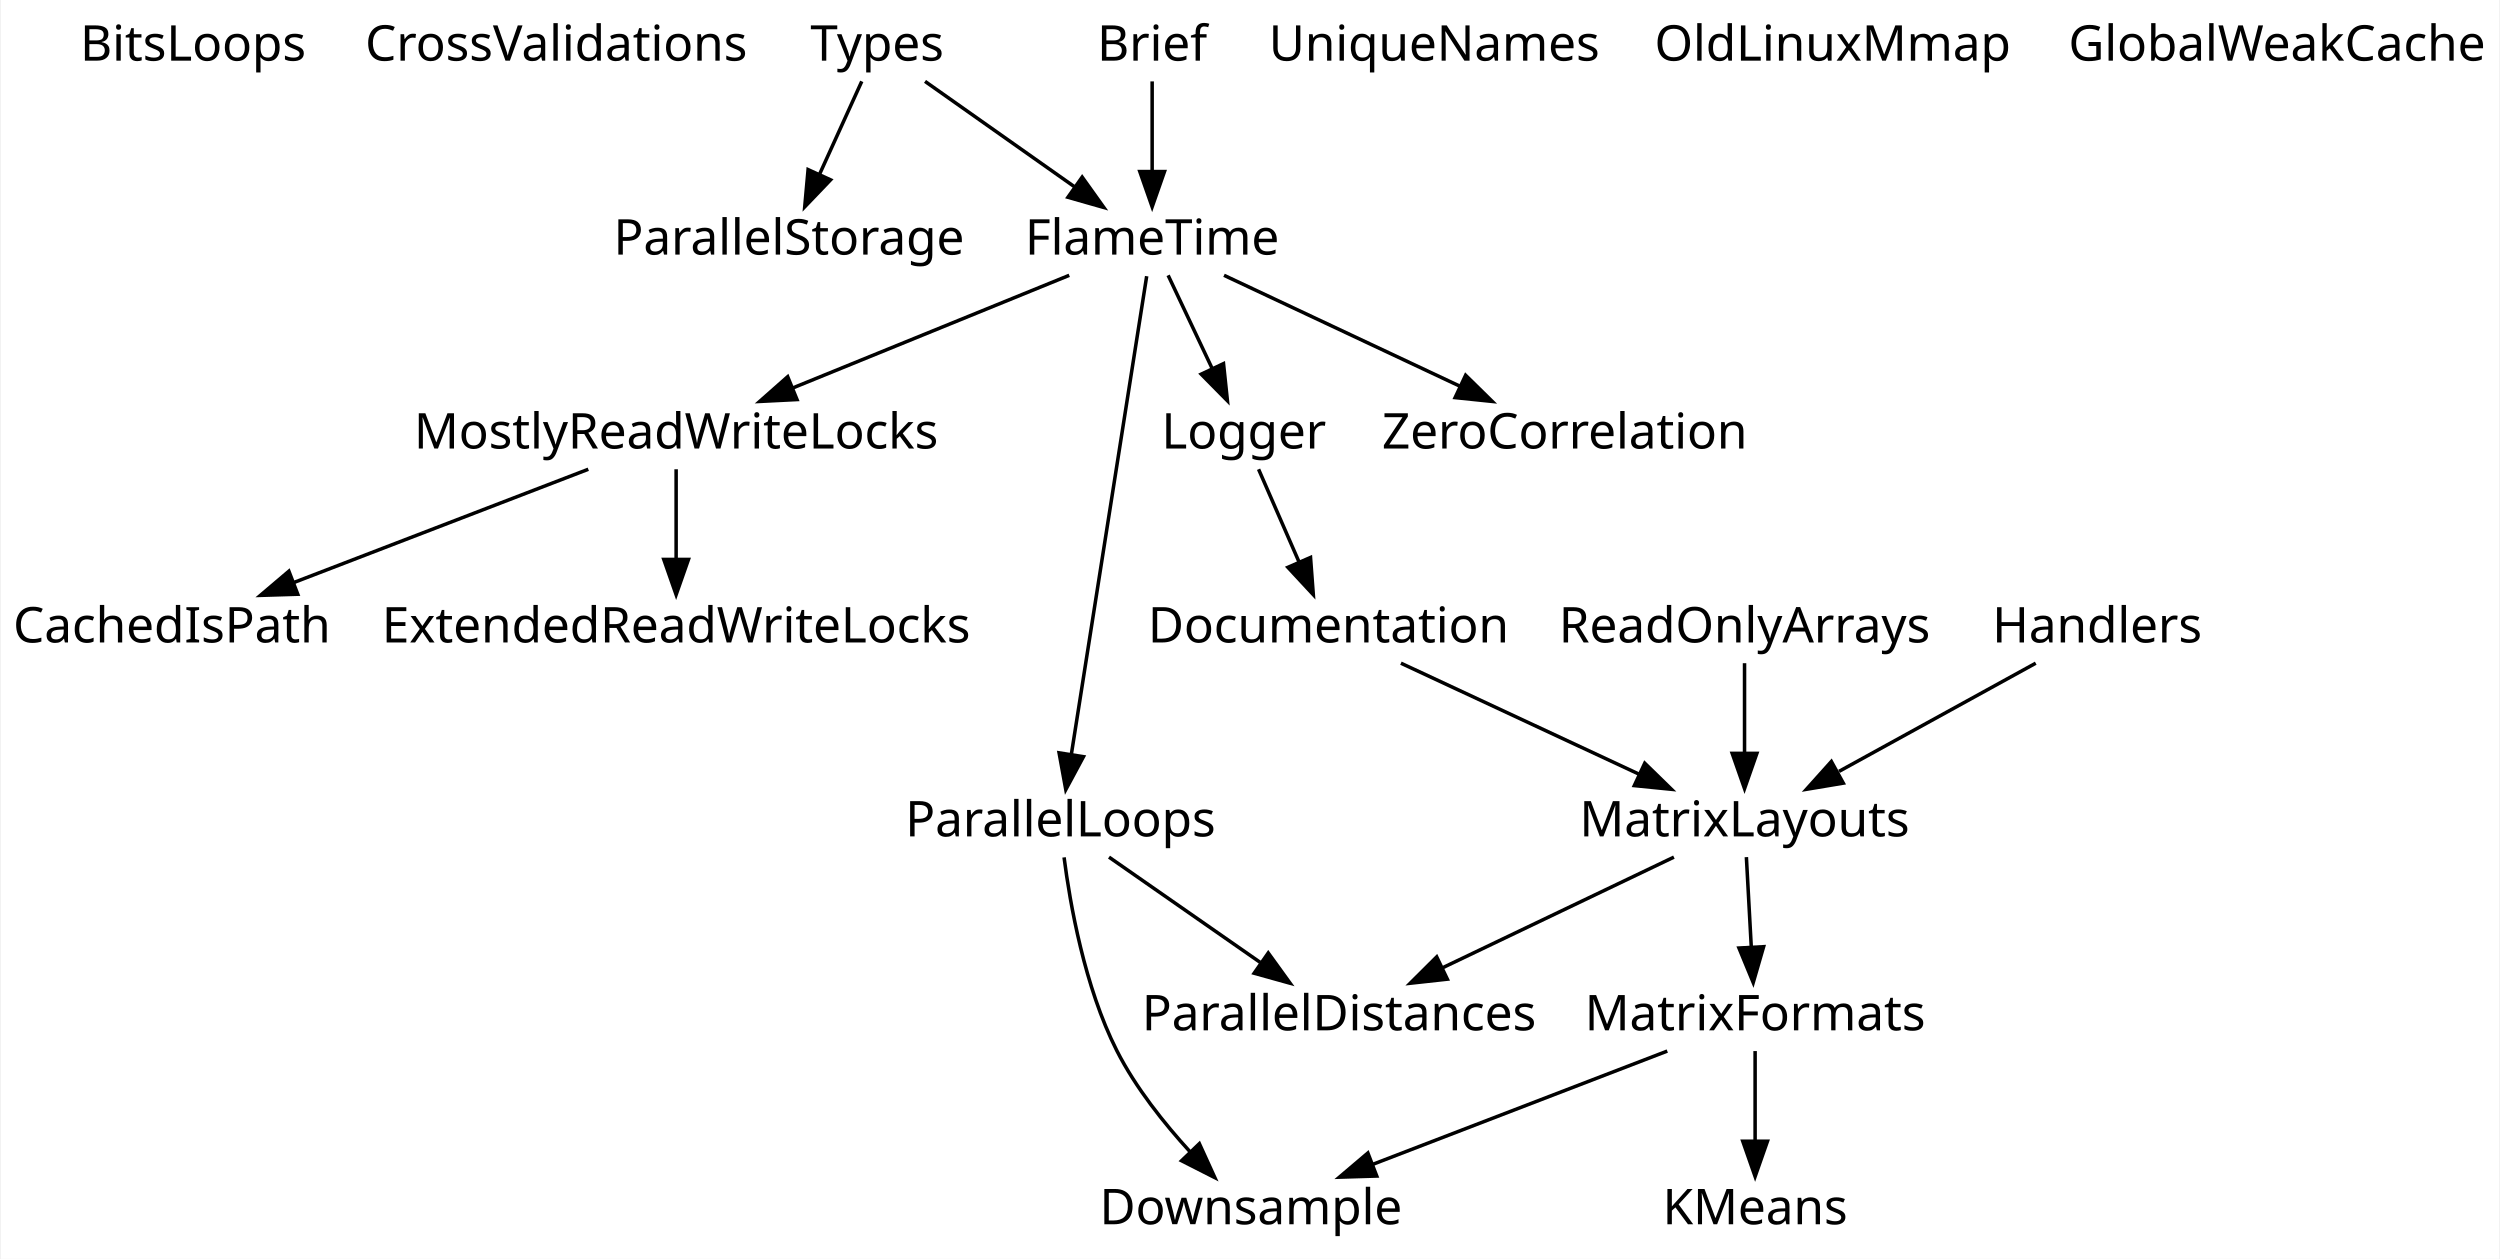
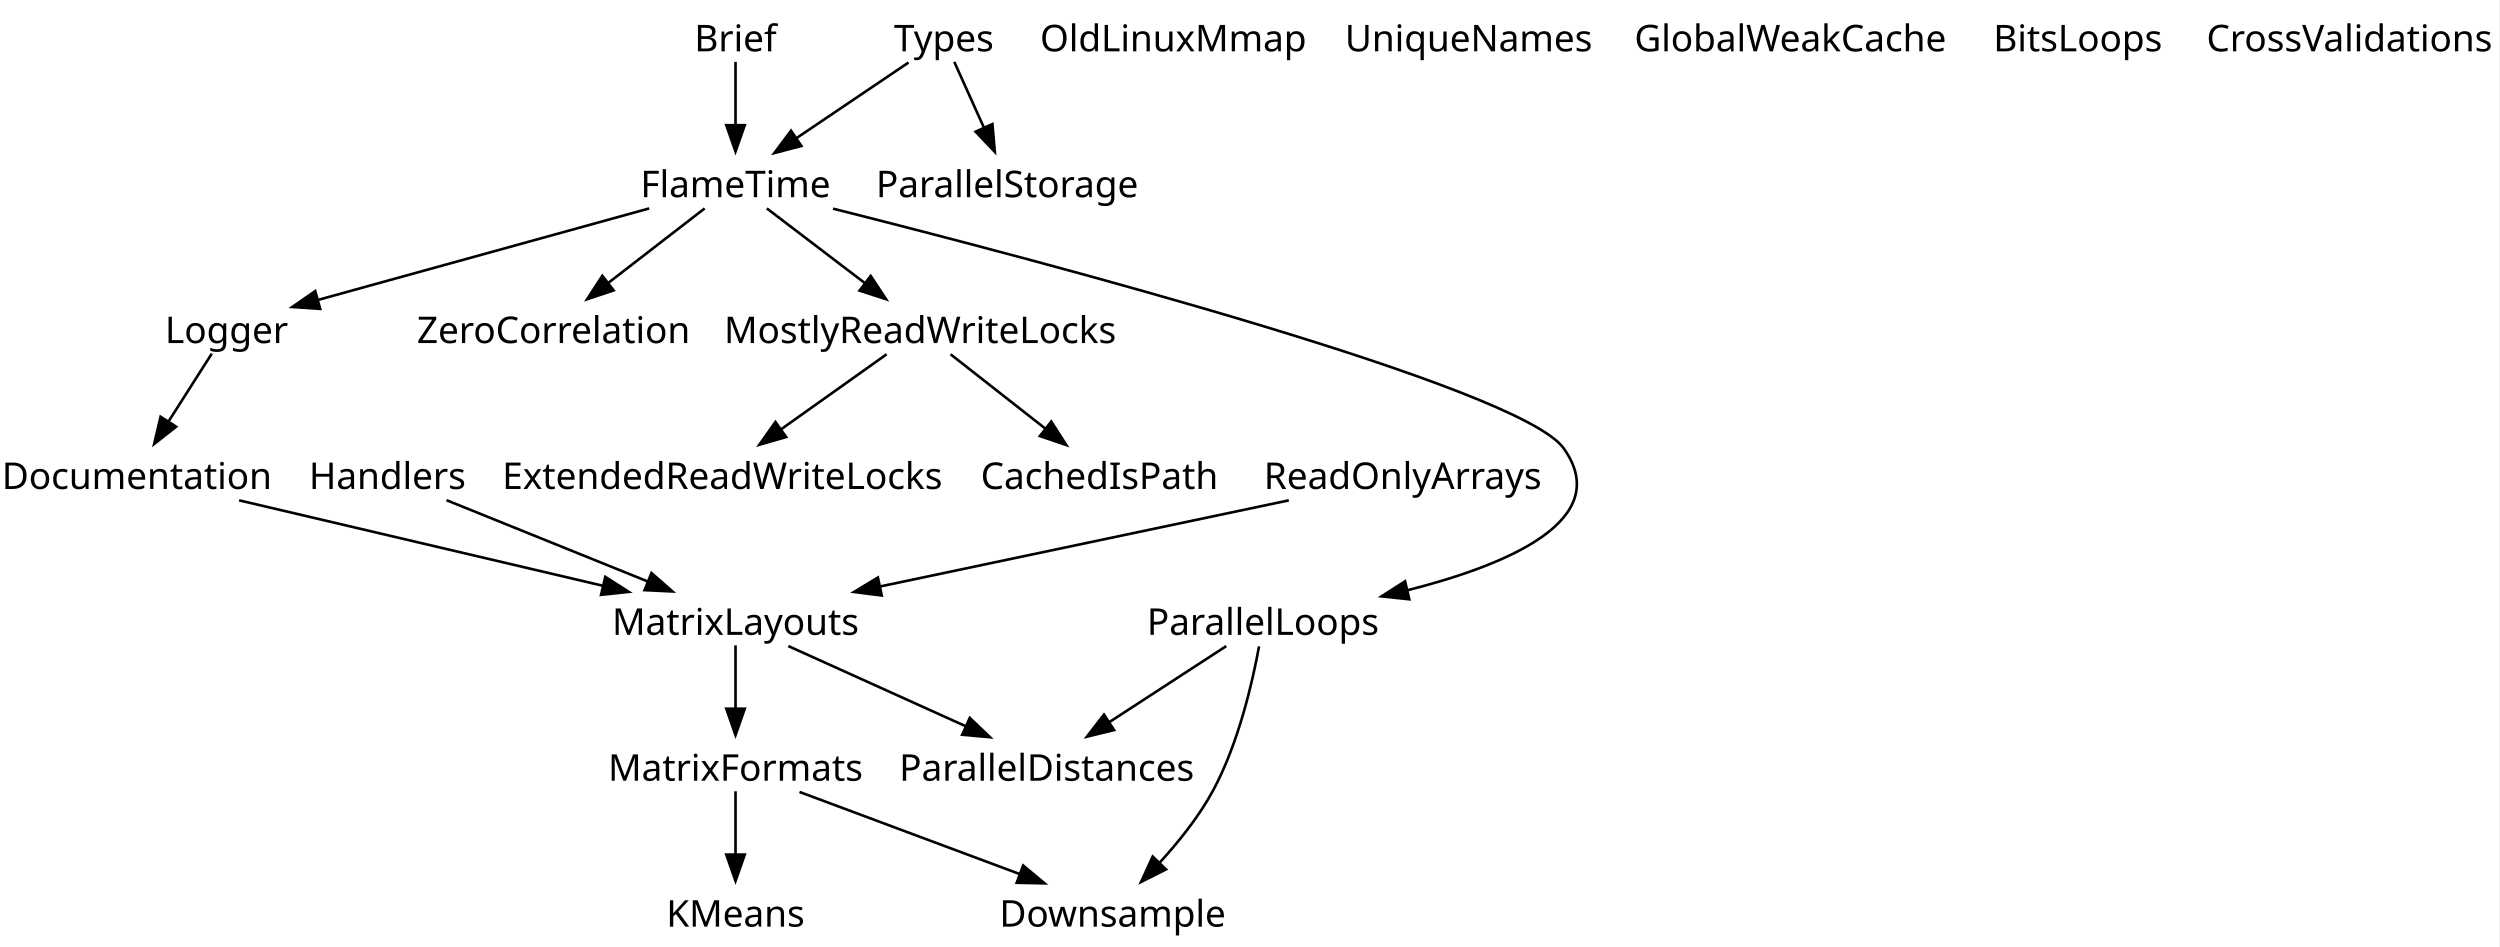
- <svg xmlns="http://www.w3.org/2000/svg" xmlns:xlink="http://www.w3.org/1999/xlink" width="709pt" height="357pt" viewBox="0.00 0.00 708.50 357.00">
-   <g id="graph0" class="graph" transform="scale(1 1) rotate(0) translate(4 353)">
-     <polygon fill="#ffffff" stroke="transparent" points="-4,4 -4,-353 704.5,-353 704.5,4 -4,4" />
+ <svg xmlns="http://www.w3.org/2000/svg" xmlns:xlink="http://www.w3.org/1999/xlink" width="948pt" height="359pt" viewBox="0.00 0.00 948.00 359.00">
+   <g id="graph0" class="graph" transform="scale(1 1) rotate(0) translate(4 355.24)">
+     <polygon fill="white" stroke="none" points="-4,4 -4,-355.24 943.69,-355.24 943.69,4 -4,4" />
    <g id="node1" class="node">
      <g id="a_node1">
-         <a xlink:href="../bits_loops.html" xlink:title="BitsLoops" target="_top">
-           <polygon fill="none" stroke="#ffffff" points="82.5,-349 18.5,-349 18.5,-330 82.5,-330 82.5,-349" />
-           <text text-anchor="middle" x="50.5" y="-335.8" font-family="Sans-Serif" font-size="14.00" fill="#000000">BitsLoops</text>
+         <a xlink:href="../extended_read_write_locks.html" xlink:title="ExtendedReadWriteLocks" target="_top">
+           <polygon fill="none" stroke="white" points="350.07,-185.28 189.75,-185.28 189.75,-165.96 350.07,-165.96 350.07,-185.28" />
+           <text xml:space="preserve" text-anchor="middle" x="269.91" y="-169.82" font-family="Sans-Serif" font-size="14.00">ExtendedReadWriteLocks</text>
        </a>
      </g>
    </g>
    <g id="node2" class="node">
      <g id="a_node2">
-         <a xlink:href="../cross_validations.html" xlink:title="CrossValidations" target="_top">
-           <polygon fill="none" stroke="#ffffff" points="206,-349 101,-349 101,-330 206,-330 206,-349" />
-           <text text-anchor="middle" x="153.5" y="-335.8" font-family="Sans-Serif" font-size="14.00" fill="#000000">CrossValidations</text>
-         </a>
-       </g>
+         <a xlink:href="../mostly_read_write_locks.html" xlink:title="MostlyReadWriteLocks" target="_top">
+           <polygon fill="none" stroke="white" points="416.44,-240.6 273.38,-240.6 273.38,-221.28 416.44,-221.28 416.44,-240.6" />
+           <text xml:space="preserve" text-anchor="middle" x="344.91" y="-225.14" font-family="Sans-Serif" font-size="14.00">MostlyReadWriteLocks</text>
+         </a>
+       </g>
+     </g>
+     <g id="edge1" class="edge">
+       <path fill="none" stroke="black" d="M332.19,-220.89C321.2,-213.08 305.07,-201.61 291.98,-192.31" />
+       <polygon fill="black" stroke="black" points="294.11,-189.53 283.93,-186.59 290.05,-195.23 294.11,-189.53" />
+     </g>
+     <g id="node5" class="node">
+       <g id="a_node5">
+         <a xlink:href="../cached_ispath.html" xlink:title="CachedIsPath" target="_top">
+           <polygon fill="none" stroke="white" points="457.44,-185.28 368.38,-185.28 368.38,-165.96 457.44,-165.96 457.44,-185.28" />
+           <text xml:space="preserve" text-anchor="middle" x="412.91" y="-169.82" font-family="Sans-Serif" font-size="14.00">CachedIsPath</text>
+         </a>
+       </g>
+     </g>
+     <g id="edge3" class="edge">
+       <path fill="none" stroke="black" d="M356.45,-220.89C366.37,-213.11 380.92,-201.7 392.77,-192.41" />
+       <polygon fill="black" stroke="black" points="394.64,-195.39 400.35,-186.47 390.33,-189.88 394.64,-195.39" />
    </g>
    <g id="node3" class="node">
      <g id="a_node3">
-         <a xlink:href="../parallel_storage.html" xlink:title="ParallelStorage" target="_top">
-           <polygon fill="none" stroke="#ffffff" points="267.5,-294 171.5,-294 171.5,-275 267.5,-275 267.5,-294" />
-           <text text-anchor="middle" x="219.5" y="-280.8" font-family="Sans-Serif" font-size="14.00" fill="#000000">ParallelStorage</text>
+         <a xlink:href="../old_linux_mmap.html" xlink:title="OldLinuxMmap" target="_top">
+           <polygon fill="none" stroke="white" points="489.57,-351.24 392.25,-351.24 392.25,-331.92 489.57,-331.92 489.57,-351.24" />
+           <text xml:space="preserve" text-anchor="middle" x="440.91" y="-335.78" font-family="Sans-Serif" font-size="14.00">OldLinuxMmap</text>
        </a>
      </g>
    </g>
    <g id="node4" class="node">
      <g id="a_node4">
-         <a xlink:href="../types.html" xlink:title="Types" target="_top">
-           <polygon fill="none" stroke="#ffffff" points="264.5,-349 224.5,-349 224.5,-330 264.5,-330 264.5,-349" />
-           <text text-anchor="middle" x="244.5" y="-335.8" font-family="Sans-Serif" font-size="14.00" fill="#000000">Types</text>
-         </a>
-       </g>
-     </g>
-     <g id="edge1" class="edge">
-       <path fill="none" stroke="#000000" d="M240.145,-329.92C236.852,-322.675 232.223,-312.49 228.182,-303.601" />
-       <polygon fill="#000000" stroke="#000000" points="231.298,-301.996 223.973,-294.341 224.925,-304.893 231.298,-301.996" />
+         <a xlink:href="../flame_time.html" xlink:title="FlameTime" target="_top">
+           <polygon fill="none" stroke="white" points="311.57,-295.92 238.25,-295.92 238.25,-276.6 311.57,-276.6 311.57,-295.92" />
+           <text xml:space="preserve" text-anchor="middle" x="274.91" y="-280.46" font-family="Sans-Serif" font-size="14.00">FlameTime</text>
+         </a>
+       </g>
+     </g>
+     <g id="edge2" class="edge">
+       <path fill="none" stroke="black" d="M286.78,-276.21C297,-268.43 311.98,-257.02 324.17,-247.73" />
+       <polygon fill="black" stroke="black" points="326.17,-250.61 332.01,-241.77 321.93,-245.04 326.17,-250.61" />
+     </g>
+     <g id="node8" class="node">
+       <g id="a_node8">
+         <a xlink:href="../zero_correlation.html" xlink:title="ZeroCorrelation" target="_top">
+           <polygon fill="none" stroke="white" points="254.94,-240.6 156.87,-240.6 156.87,-221.28 254.94,-221.28 254.94,-240.6" />
+           <text xml:space="preserve" text-anchor="middle" x="205.91" y="-225.14" font-family="Sans-Serif" font-size="14.00">ZeroCorrelation</text>
+         </a>
+       </g>
+     </g>
+     <g id="edge4" class="edge">
+       <path fill="none" stroke="black" d="M263.21,-276.21C253.13,-268.43 238.37,-257.02 226.35,-247.73" />
+       <polygon fill="black" stroke="black" points="228.69,-245.12 218.64,-241.78 224.41,-250.66 228.69,-245.12" />
+     </g>
+     <g id="node16" class="node">
+       <g id="a_node16">
+         <a xlink:href="../parallel_loops.html" xlink:title="ParallelLoops" target="_top">
+           <polygon fill="none" stroke="white" points="517.94,-129.96 431.88,-129.96 431.88,-110.64 517.94,-110.64 517.94,-129.96" />
+           <text xml:space="preserve" text-anchor="middle" x="474.91" y="-114.5" font-family="Sans-Serif" font-size="14.00">ParallelLoops</text>
+         </a>
+       </g>
+     </g>
+     <g id="edge7" class="edge">
+       <path fill="none" stroke="black" d="M311.91,-276.11C391.33,-256.12 572.31,-208.44 588.91,-185.28 608.4,-158.08 567.62,-140.99 529.54,-131.38" />
+       <polygon fill="black" stroke="black" points="530.41,-127.99 519.87,-129.1 528.8,-134.81 530.41,-127.99" />
+     </g>
+     <g id="node19" class="node">
+       <g id="a_node19">
+         <a xlink:href="../logger.html" xlink:title="Logger" target="_top">
+           <polygon fill="none" stroke="white" points="105.07,-240.6 58.75,-240.6 58.75,-221.28 105.07,-221.28 105.07,-240.6" />
+           <text xml:space="preserve" text-anchor="middle" x="81.91" y="-225.14" font-family="Sans-Serif" font-size="14.00">Logger</text>
+         </a>
+       </g>
+     </g>
+     <g id="edge11" class="edge">
+       <path fill="none" stroke="black" d="M242.17,-276.21C207.14,-266.54 151.81,-251.25 116.2,-241.41" />
+       <polygon fill="black" stroke="black" points="117.4,-238.12 106.83,-238.83 115.54,-244.86 117.4,-238.12" />
+     </g>
+     <g id="node6" class="node">
+       <g id="a_node6">
+         <a xlink:href="../read_only_arrays.html" xlink:title="ReadOnlyArrays" target="_top">
+           <polygon fill="none" stroke="white" points="579.94,-185.28 475.88,-185.28 475.88,-165.96 579.94,-165.96 579.94,-185.28" />
+           <text xml:space="preserve" text-anchor="middle" x="527.91" y="-169.82" font-family="Sans-Serif" font-size="14.00">ReadOnlyArrays</text>
+         </a>
+       </g>
    </g>
    <g id="node14" class="node">
      <g id="a_node14">
-         <a xlink:href="../flame_time.html" xlink:title="FlameTime" target="_top">
-           <polygon fill="none" stroke="#ffffff" points="359.5,-294 285.5,-294 285.5,-275 359.5,-275 359.5,-294" />
-           <text text-anchor="middle" x="322.5" y="-280.8" font-family="Sans-Serif" font-size="14.00" fill="#000000">FlameTime</text>
+         <a xlink:href="../matrix_layouts.html" xlink:title="MatrixLayouts" target="_top">
+           <polygon fill="none" stroke="white" points="319.44,-129.96 230.37,-129.96 230.37,-110.64 319.44,-110.64 319.44,-129.96" />
+           <text xml:space="preserve" text-anchor="middle" x="274.91" y="-114.5" font-family="Sans-Serif" font-size="14.00">MatrixLayouts</text>
+         </a>
+       </g>
+     </g>
+     <g id="edge16" class="edge">
+       <path fill="none" stroke="black" d="M484.71,-165.51C441.81,-156.47 375.91,-142.59 329.44,-132.79" />
+       <polygon fill="black" stroke="black" points="330.35,-129.41 319.84,-130.77 328.9,-136.26 330.35,-129.41" />
+     </g>
+     <g id="node7" class="node">
+       <g id="a_node7">
+         <a xlink:href="../unique_names.html" xlink:title="UniqueNames" target="_top">
+           <polygon fill="none" stroke="white" points="598.19,-351.24 507.62,-351.24 507.62,-331.92 598.19,-331.92 598.19,-351.24" />
+           <text xml:space="preserve" text-anchor="middle" x="552.91" y="-335.78" font-family="Sans-Serif" font-size="14.00">UniqueNames</text>
+         </a>
+       </g>
+     </g>
+     <g id="node9" class="node">
+       <g id="a_node9">
+         <a xlink:href="../global_weak_cache.html" xlink:title="GlobalWeakCache" target="_top">
+           <polygon fill="none" stroke="white" points="733.69,-351.24 616.12,-351.24 616.12,-331.92 733.69,-331.92 733.69,-351.24" />
+           <text xml:space="preserve" text-anchor="middle" x="674.91" y="-335.78" font-family="Sans-Serif" font-size="14.00">GlobalWeakCache</text>
+         </a>
+       </g>
+     </g>
+     <g id="node10" class="node">
+       <g id="a_node10">
+         <a xlink:href="../bits_loops.html" xlink:title="BitsLoops" target="_top">
+           <polygon fill="none" stroke="white" points="815.69,-351.24 752.12,-351.24 752.12,-331.92 815.69,-331.92 815.69,-351.24" />
+           <text xml:space="preserve" text-anchor="middle" x="783.91" y="-335.78" font-family="Sans-Serif" font-size="14.00">BitsLoops</text>
+         </a>
+       </g>
+     </g>
+     <g id="node11" class="node">
+       <g id="a_node11">
+         <a xlink:href="../parallel_storage.html" xlink:title="ParallelStorage" target="_top">
+           <polygon fill="none" stroke="white" points="426.19,-295.92 329.62,-295.92 329.62,-276.6 426.19,-276.6 426.19,-295.92" />
+           <text xml:space="preserve" text-anchor="middle" x="377.91" y="-280.46" font-family="Sans-Serif" font-size="14.00">ParallelStorage</text>
+         </a>
+       </g>
+     </g>
+     <g id="node12" class="node">
+       <g id="a_node12">
+         <a xlink:href="../types.html" xlink:title="Types" target="_top">
+           <polygon fill="none" stroke="white" points="374.44,-351.24 333.37,-351.24 333.37,-331.92 374.44,-331.92 374.44,-351.24" />
+           <text xml:space="preserve" text-anchor="middle" x="353.91" y="-335.78" font-family="Sans-Serif" font-size="14.00">Types</text>
+         </a>
+       </g>
+     </g>
+     <g id="edge13" class="edge">
+       <path fill="none" stroke="black" d="M340.51,-331.53C328.82,-323.65 311.61,-312.03 297.75,-302.68" />
+       <polygon fill="black" stroke="black" points="299.88,-299.89 289.63,-297.2 295.96,-305.69 299.88,-299.89" />
+     </g>
+     <g id="edge5" class="edge">
+       <path fill="none" stroke="black" d="M357.87,-331.78C360.95,-324.95 365.32,-315.23 369.2,-306.61" />
+       <polygon fill="black" stroke="black" points="372.33,-308.19 373.24,-297.64 365.94,-305.32 372.33,-308.19" />
+     </g>
+     <g id="node13" class="node">
+       <g id="a_node13">
+         <a xlink:href="../matrix_formats.html" xlink:title="MatrixFormats" target="_top">
+           <polygon fill="none" stroke="white" points="320.94,-74.64 228.87,-74.64 228.87,-55.32 320.94,-55.32 320.94,-74.64" />
+           <text xml:space="preserve" text-anchor="middle" x="274.91" y="-59.18" font-family="Sans-Serif" font-size="14.00">MatrixFormats</text>
+         </a>
+       </g>
+     </g>
+     <g id="node18" class="node">
+       <g id="a_node18">
+         <a xlink:href="../kmeans.html" xlink:title="KMeans" target="_top">
+           <polygon fill="none" stroke="white" points="302.19,-19.32 247.62,-19.32 247.62,0 302.19,0 302.19,-19.32" />
+           <text xml:space="preserve" text-anchor="middle" x="274.91" y="-3.86" font-family="Sans-Serif" font-size="14.00">KMeans</text>
+         </a>
+       </g>
+     </g>
+     <g id="edge10" class="edge">
+       <path fill="none" stroke="black" d="M274.91,-55.18C274.91,-48.58 274.91,-39.28 274.91,-30.89" />
+       <polygon fill="black" stroke="black" points="278.41,-31.17 274.91,-21.17 271.41,-31.17 278.41,-31.17" />
+     </g>
+     <g id="node23" class="node">
+       <g id="a_node23">
+         <a xlink:href="../downsample.html" xlink:title="Downsample" target="_top">
+           <polygon fill="none" stroke="white" points="459.44,-19.32 376.38,-19.32 376.38,0 459.44,0 459.44,-19.32" />
+           <text xml:space="preserve" text-anchor="middle" x="417.91" y="-3.86" font-family="Sans-Serif" font-size="14.00">Downsample</text>
        </a>
      </g>
    </g>
    <g id="edge18" class="edge">
-       <path fill="none" stroke="#000000" d="M258.087,-329.92C269.759,-321.689 286.81,-309.666 300.438,-300.057" />
-       <polygon fill="#000000" stroke="#000000" points="302.652,-302.778 308.807,-294.155 298.618,-297.057 302.652,-302.778" />
-     </g>
-     <g id="node5" class="node">
-       <g id="a_node5">
-         <a xlink:href="../matrix_formats.html" xlink:title="MatrixFormats" target="_top">
-           <polygon fill="none" stroke="#ffffff" points="539.5,-74 447.5,-74 447.5,-55 539.5,-55 539.5,-74" />
-           <text text-anchor="middle" x="493.5" y="-60.8" font-family="Sans-Serif" font-size="14.00" fill="#000000">MatrixFormats</text>
-         </a>
-       </g>
+       <path fill="none" stroke="black" d="M299.17,-54.93C322.18,-46.36 357,-33.37 382.99,-23.68" />
+       <polygon fill="black" stroke="black" points="383.97,-27.05 392.11,-20.28 381.52,-20.49 383.97,-27.05" />
+     </g>
+     <g id="edge6" class="edge">
+       <path fill="none" stroke="black" d="M274.91,-110.5C274.91,-103.9 274.91,-94.6 274.91,-86.21" />
+       <polygon fill="black" stroke="black" points="278.41,-86.49 274.91,-76.49 271.41,-86.49 278.41,-86.49" />
+     </g>
+     <g id="node17" class="node">
+       <g id="a_node17">
+         <a xlink:href="../parallel_distances.html" xlink:title="ParallelDistances" target="_top">
+           <polygon fill="none" stroke="white" points="447.19,-74.64 338.62,-74.64 338.62,-55.32 447.19,-55.32 447.19,-74.64" />
+           <text xml:space="preserve" text-anchor="middle" x="392.91" y="-59.18" font-family="Sans-Serif" font-size="14.00">ParallelDistances</text>
+         </a>
+       </g>
+     </g>
+     <g id="edge8" class="edge">
+       <path fill="none" stroke="black" d="M294.93,-110.25C313.4,-101.91 341.12,-89.38 362.36,-79.78" />
+       <polygon fill="black" stroke="black" points="363.74,-83 371.42,-75.69 360.86,-76.62 363.74,-83" />
    </g>
    <g id="node15" class="node">
      <g id="a_node15">
-         <a xlink:href="../kmeans.html" xlink:title="KMeans" target="_top">
-           <polygon fill="none" stroke="#ffffff" points="521,-19 466,-19 466,0 521,0 521,-19" />
-           <text text-anchor="middle" x="493.5" y="-5.8" font-family="Sans-Serif" font-size="14.00" fill="#000000">KMeans</text>
-         </a>
-       </g>
-     </g>
-     <g id="edge8" class="edge">
-       <path fill="none" stroke="#000000" d="M493.5,-54.92C493.5,-47.908 493.5,-38.144 493.5,-29.465" />
-       <polygon fill="#000000" stroke="#000000" points="497,-29.341 493.5,-19.341 490,-29.341 497,-29.341" />
+         <a xlink:href="../cross_validations.html" xlink:title="CrossValidations" target="_top">
+           <polygon fill="none" stroke="white" points="939.69,-351.24 834.12,-351.24 834.12,-331.92 939.69,-331.92 939.69,-351.24" />
+           <text xml:space="preserve" text-anchor="middle" x="886.91" y="-335.78" font-family="Sans-Serif" font-size="14.00">CrossValidations</text>
+         </a>
+       </g>
+     </g>
+     <g id="edge9" class="edge">
+       <path fill="none" stroke="black" d="M461,-110.25C448.75,-102.29 430.66,-90.52 416.2,-81.12" />
+       <polygon fill="black" stroke="black" points="418.45,-78.41 408.16,-75.89 414.63,-84.28 418.45,-78.41" />
+     </g>
+     <g id="edge19" class="edge">
+       <path fill="none" stroke="black" d="M473.43,-110.15C471.09,-97.3 465.74,-73.45 455.91,-55.32 450.54,-45.41 442.71,-35.73 435.55,-27.92" />
+       <polygon fill="black" stroke="black" points="438.15,-25.57 428.69,-20.81 433.11,-30.43 438.15,-25.57" />
+     </g>
+     <g id="node22" class="node">
+       <g id="a_node22">
+         <a xlink:href="../documentation.html" xlink:title="Documentation" target="_top">
+           <polygon fill="none" stroke="white" points="95.82,-185.28 0,-185.28 0,-165.96 95.82,-165.96 95.82,-185.28" />
+           <text xml:space="preserve" text-anchor="middle" x="47.91" y="-169.82" font-family="Sans-Serif" font-size="14.00">Documentation</text>
+         </a>
+       </g>
+     </g>
+     <g id="edge12" class="edge">
+       <path fill="none" stroke="black" d="M76.3,-221.14C71.79,-214.08 65.32,-203.93 59.7,-195.1" />
+       <polygon fill="black" stroke="black" points="62.79,-193.44 54.46,-186.89 56.89,-197.21 62.79,-193.44" />
+     </g>
+     <g id="node20" class="node">
+       <g id="a_node20">
+         <a xlink:href="../brief.html" xlink:title="Brief" target="_top">
+           <polygon fill="none" stroke="white" points="290.94,-351.24 258.87,-351.24 258.87,-331.92 290.94,-331.92 290.94,-351.24" />
+           <text xml:space="preserve" text-anchor="middle" x="274.91" y="-335.78" font-family="Sans-Serif" font-size="14.00">Brief</text>
+         </a>
+       </g>
+     </g>
+     <g id="edge14" class="edge">
+       <path fill="none" stroke="black" d="M274.91,-331.78C274.91,-325.18 274.91,-315.88 274.91,-307.49" />
+       <polygon fill="black" stroke="black" points="278.41,-307.77 274.91,-297.77 271.41,-307.77 278.41,-307.77" />
    </g>
    <g id="node21" class="node">
      <g id="a_node21">
-         <a xlink:href="../downsample.html" xlink:title="Downsample" target="_top">
-           <polygon fill="none" stroke="#ffffff" points="392,-19 309,-19 309,0 392,0 392,-19" />
-           <text text-anchor="middle" x="350.5" y="-5.8" font-family="Sans-Serif" font-size="14.00" fill="#000000">Downsample</text>
-         </a>
-       </g>
-     </g>
-     <g id="edge14" class="edge">
-       <path fill="none" stroke="#000000" d="M468.591,-54.92C445.46,-46.023 410.805,-32.694 385.012,-22.774" />
-       <polygon fill="#000000" stroke="#000000" points="386.193,-19.478 375.603,-19.155 383.68,-26.012 386.193,-19.478" />
-     </g>
-     <g id="node6" class="node">
-       <g id="a_node6">
-         <a xlink:href="../matrix_layouts.html" xlink:title="MatrixLayouts" target="_top">
-           <polygon fill="none" stroke="#ffffff" points="535,-129 446,-129 446,-110 535,-110 535,-129" />
-           <text text-anchor="middle" x="490.5" y="-115.8" font-family="Sans-Serif" font-size="14.00" fill="#000000">MatrixLayouts</text>
-         </a>
-       </g>
-     </g>
-     <g id="edge2" class="edge">
-       <path fill="none" stroke="#000000" d="M491.023,-109.92C491.405,-102.908 491.938,-93.144 492.411,-84.465" />
-       <polygon fill="#000000" stroke="#000000" points="495.913,-84.517 492.963,-74.341 488.924,-84.135 495.913,-84.517" />
-     </g>
-     <g id="node10" class="node">
-       <g id="a_node10">
-         <a xlink:href="../parallel_distances.html" xlink:title="ParallelDistances" target="_top">
-           <polygon fill="none" stroke="#ffffff" points="429.5,-74 321.5,-74 321.5,-55 429.5,-55 429.5,-74" />
-           <text text-anchor="middle" x="375.5" y="-60.8" font-family="Sans-Serif" font-size="14.00" fill="#000000">ParallelDistances</text>
-         </a>
-       </g>
-     </g>
-     <g id="edge4" class="edge">
-       <path fill="none" stroke="#000000" d="M470.469,-109.92C452.358,-101.258 425.464,-88.396 404.914,-78.567" />
-       <polygon fill="#000000" stroke="#000000" points="406.219,-75.312 395.688,-74.155 403.199,-81.627 406.219,-75.312" />
-     </g>
-     <g id="node7" class="node">
-       <g id="a_node7">
-         <a xlink:href="../cached_ispath.html" xlink:title="CachedIsPath" target="_top">
-           <polygon fill="none" stroke="#ffffff" points="89,-184 0,-184 0,-165 89,-165 89,-184" />
-           <text text-anchor="middle" x="44.5" y="-170.8" font-family="Sans-Serif" font-size="14.00" fill="#000000">CachedIsPath</text>
-         </a>
-       </g>
-     </g>
-     <g id="node8" class="node">
-       <g id="a_node8">
-         <a xlink:href="../mostly_read_write_locks.html" xlink:title="MostlyReadWriteLocks" target="_top">
-           <polygon fill="none" stroke="#ffffff" points="259,-239 116,-239 116,-220 259,-220 259,-239" />
-           <text text-anchor="middle" x="187.5" y="-225.8" font-family="Sans-Serif" font-size="14.00" fill="#000000">MostlyReadWriteLocks</text>
-         </a>
-       </g>
-     </g>
-     <g id="edge3" class="edge">
-       <path fill="none" stroke="#000000" d="M162.591,-219.92C139.46,-211.023 104.805,-197.694 79.012,-187.774" />
-       <polygon fill="#000000" stroke="#000000" points="80.193,-184.478 69.603,-184.155 77.68,-191.012 80.193,-184.478" />
-     </g>
-     <g id="node20" class="node">
-       <g id="a_node20">
-         <a xlink:href="../extended_read_write_locks.html" xlink:title="ExtendedReadWriteLocks" target="_top">
-           <polygon fill="none" stroke="#ffffff" points="268,-184 107,-184 107,-165 268,-165 268,-184" />
-           <text text-anchor="middle" x="187.5" y="-170.8" font-family="Sans-Serif" font-size="14.00" fill="#000000">ExtendedReadWriteLocks</text>
-         </a>
-       </g>
-     </g>
-     <g id="edge13" class="edge">
-       <path fill="none" stroke="#000000" d="M187.5,-219.92C187.5,-212.908 187.5,-203.144 187.5,-194.465" />
-       <polygon fill="#000000" stroke="#000000" points="191,-194.341 187.5,-184.341 184,-194.341 191,-194.341" />
-     </g>
-     <g id="node9" class="node">
-       <g id="a_node9">
-         <a xlink:href="../unique_names.html" xlink:title="UniqueNames" target="_top">
-           <polygon fill="none" stroke="#ffffff" points="448,-349 357,-349 357,-330 448,-330 448,-349" />
-           <text text-anchor="middle" x="402.5" y="-335.8" font-family="Sans-Serif" font-size="14.00" fill="#000000">UniqueNames</text>
-         </a>
-       </g>
-     </g>
-     <g id="node11" class="node">
-       <g id="a_node11">
-         <a xlink:href="../parallel_loops.html" xlink:title="ParallelLoops" target="_top">
-           <polygon fill="none" stroke="#ffffff" points="339.5,-129 253.5,-129 253.5,-110 339.5,-110 339.5,-129" />
-           <text text-anchor="middle" x="296.5" y="-115.8" font-family="Sans-Serif" font-size="14.00" fill="#000000">ParallelLoops</text>
-         </a>
-       </g>
-     </g>
-     <g id="edge5" class="edge">
-       <path fill="none" stroke="#000000" d="M310.261,-109.92C322.083,-101.689 339.353,-89.666 353.155,-80.057" />
-       <polygon fill="#000000" stroke="#000000" points="355.425,-82.741 361.632,-74.155 351.425,-76.996 355.425,-82.741" />
+         <a xlink:href="../handlers.html" xlink:title="Handlers" target="_top">
+           <polygon fill="none" stroke="white" points="172.07,-185.28 113.75,-185.28 113.75,-165.96 172.07,-165.96 172.07,-185.28" />
+           <text xml:space="preserve" text-anchor="middle" x="142.91" y="-169.82" font-family="Sans-Serif" font-size="14.00">Handlers</text>
+         </a>
+       </g>
+     </g>
+     <g id="edge17" class="edge">
+       <path fill="none" stroke="black" d="M165.3,-165.57C186.35,-157.07 218.11,-144.24 242.03,-134.58" />
+       <polygon fill="black" stroke="black" points="243.04,-137.95 251,-130.96 240.42,-131.46 243.04,-137.95" />
    </g>
    <g id="edge15" class="edge">
-       <path fill="none" stroke="#000000" d="M297.519,-109.846C299.196,-96.804 303.313,-73.109 312.5,-55 317.808,-44.537 325.924,-34.37 333.295,-26.31" />
-       <polygon fill="#000000" stroke="#000000" points="335.891,-28.66 340.285,-19.019 330.838,-23.815 335.891,-28.66" />
-     </g>
-     <g id="node12" class="node">
-       <g id="a_node12">
-         <a xlink:href="../documentation.html" xlink:title="Documentation" target="_top">
-           <polygon fill="none" stroke="#ffffff" points="420.5,-184 324.5,-184 324.5,-165 420.5,-165 420.5,-184" />
-           <text text-anchor="middle" x="372.5" y="-170.8" font-family="Sans-Serif" font-size="14.00" fill="#000000">Documentation</text>
-         </a>
-       </g>
-     </g>
-     <g id="edge11" class="edge">
-       <path fill="none" stroke="#000000" d="M393.054,-164.92C411.721,-156.219 439.483,-143.279 460.605,-133.434" />
-       <polygon fill="#000000" stroke="#000000" points="462.2,-136.552 469.786,-129.155 459.243,-130.207 462.2,-136.552" />
-     </g>
-     <g id="node13" class="node">
-       <g id="a_node13">
-         <a xlink:href="../logger.html" xlink:title="Logger" target="_top">
-           <polygon fill="none" stroke="#ffffff" points="372,-239 325,-239 325,-220 372,-220 372,-239" />
-           <text text-anchor="middle" x="348.5" y="-225.8" font-family="Sans-Serif" font-size="14.00" fill="#000000">Logger</text>
-         </a>
-       </g>
-     </g>
-     <g id="edge6" class="edge">
-       <path fill="none" stroke="#000000" d="M352.68,-219.92C355.842,-212.675 360.286,-202.49 364.165,-193.601" />
-       <polygon fill="#000000" stroke="#000000" points="367.414,-194.906 368.206,-184.341 360.998,-192.106 367.414,-194.906" />
-     </g>
-     <g id="edge7" class="edge">
-       <path fill="none" stroke="#000000" d="M298.985,-274.92C277.34,-266.101 245.007,-252.929 220.727,-243.037" />
-       <polygon fill="#000000" stroke="#000000" points="221.78,-239.687 211.199,-239.155 219.139,-246.169 221.78,-239.687" />
-     </g>
-     <g id="edge9" class="edge">
-       <path fill="none" stroke="#000000" d="M320.951,-274.673C316.769,-248.129 305.184,-174.609 299.595,-139.14" />
-       <polygon fill="#000000" stroke="#000000" points="303.022,-138.403 298.008,-129.069 296.107,-139.492 303.022,-138.403" />
-     </g>
-     <g id="edge16" class="edge">
-       <path fill="none" stroke="#000000" d="M327.029,-274.92C330.454,-267.675 335.268,-257.49 339.47,-248.601" />
-       <polygon fill="#000000" stroke="#000000" points="342.738,-249.877 343.848,-239.341 336.41,-246.886 342.738,-249.877" />
-     </g>
-     <g id="node23" class="node">
-       <g id="a_node23">
-         <a xlink:href="../zero_correlation.html" xlink:title="ZeroCorrelation" target="_top">
-           <polygon fill="none" stroke="#ffffff" points="488.5,-239 390.5,-239 390.5,-220 488.5,-220 488.5,-239" />
-           <text text-anchor="middle" x="439.5" y="-225.8" font-family="Sans-Serif" font-size="14.00" fill="#000000">ZeroCorrelation</text>
-         </a>
-       </g>
-     </g>
-     <g id="edge19" class="edge">
-       <path fill="none" stroke="#000000" d="M342.88,-274.92C361.389,-266.219 388.915,-253.279 409.858,-243.434" />
-       <polygon fill="#000000" stroke="#000000" points="411.4,-246.577 418.961,-239.155 408.422,-240.242 411.4,-246.577" />
-     </g>
-     <g id="node16" class="node">
-       <g id="a_node16">
-         <a xlink:href="../read_only_arrays.html" xlink:title="ReadOnlyArrays" target="_top">
-           <polygon fill="none" stroke="#ffffff" points="542.5,-184 438.5,-184 438.5,-165 542.5,-165 542.5,-184" />
-           <text text-anchor="middle" x="490.5" y="-170.8" font-family="Sans-Serif" font-size="14.00" fill="#000000">ReadOnlyArrays</text>
-         </a>
-       </g>
-     </g>
-     <g id="edge12" class="edge">
-       <path fill="none" stroke="#000000" d="M490.5,-164.92C490.5,-157.908 490.5,-148.144 490.5,-139.465" />
-       <polygon fill="#000000" stroke="#000000" points="494,-139.341 490.5,-129.341 487,-139.341 494,-139.341" />
-     </g>
-     <g id="node17" class="node">
-       <g id="a_node17">
-         <a xlink:href="../old_linux_mmap.html" xlink:title="OldLinuxMmap" target="_top">
-           <polygon fill="none" stroke="#ffffff" points="564.5,-349 466.5,-349 466.5,-330 564.5,-330 564.5,-349" />
-           <text text-anchor="middle" x="515.5" y="-335.8" font-family="Sans-Serif" font-size="14.00" fill="#000000">OldLinuxMmap</text>
-         </a>
-       </g>
-     </g>
-     <g id="node18" class="node">
-       <g id="a_node18">
-         <a xlink:href="../handlers.html" xlink:title="Handlers" target="_top">
-           <polygon fill="none" stroke="#ffffff" points="620,-184 561,-184 561,-165 620,-165 620,-184" />
-           <text text-anchor="middle" x="590.5" y="-170.8" font-family="Sans-Serif" font-size="14.00" fill="#000000">Handlers</text>
-         </a>
-       </g>
-     </g>
-     <g id="edge10" class="edge">
-       <path fill="none" stroke="#000000" d="M573.081,-164.92C557.689,-156.454 535.001,-143.976 517.298,-134.239" />
-       <polygon fill="#000000" stroke="#000000" points="518.504,-130.907 508.055,-129.155 515.13,-137.041 518.504,-130.907" />
-     </g>
-     <g id="node19" class="node">
-       <g id="a_node19">
-         <a xlink:href="../global_weak_cache.html" xlink:title="GlobalWeakCache" target="_top">
-           <polygon fill="none" stroke="#ffffff" points="700.5,-349 582.5,-349 582.5,-330 700.5,-330 700.5,-349" />
-           <text text-anchor="middle" x="641.5" y="-335.8" font-family="Sans-Serif" font-size="14.00" fill="#000000">GlobalWeakCache</text>
-         </a>
-       </g>
-     </g>
-     <g id="node22" class="node">
-       <g id="a_node22">
-         <a xlink:href="../brief.html" xlink:title="Brief" target="_top">
-           <polygon fill="none" stroke="#ffffff" points="338.5,-349 306.5,-349 306.5,-330 338.5,-330 338.5,-349" />
-           <text text-anchor="middle" x="322.5" y="-335.8" font-family="Sans-Serif" font-size="14.00" fill="#000000">Brief</text>
-         </a>
-       </g>
-     </g>
-     <g id="edge17" class="edge">
-       <path fill="none" stroke="#000000" d="M322.5,-329.92C322.5,-322.908 322.5,-313.144 322.5,-304.465" />
-       <polygon fill="#000000" stroke="#000000" points="326,-304.341 322.5,-294.341 319,-304.341 326,-304.341" />
+       <path fill="none" stroke="black" d="M86.67,-165.51C124.84,-156.55 183.29,-142.82 224.93,-133.04" />
+       <polygon fill="black" stroke="black" points="225.52,-136.5 234.45,-130.8 223.92,-129.68 225.52,-136.5" />
    </g>
  </g>
</svg>
